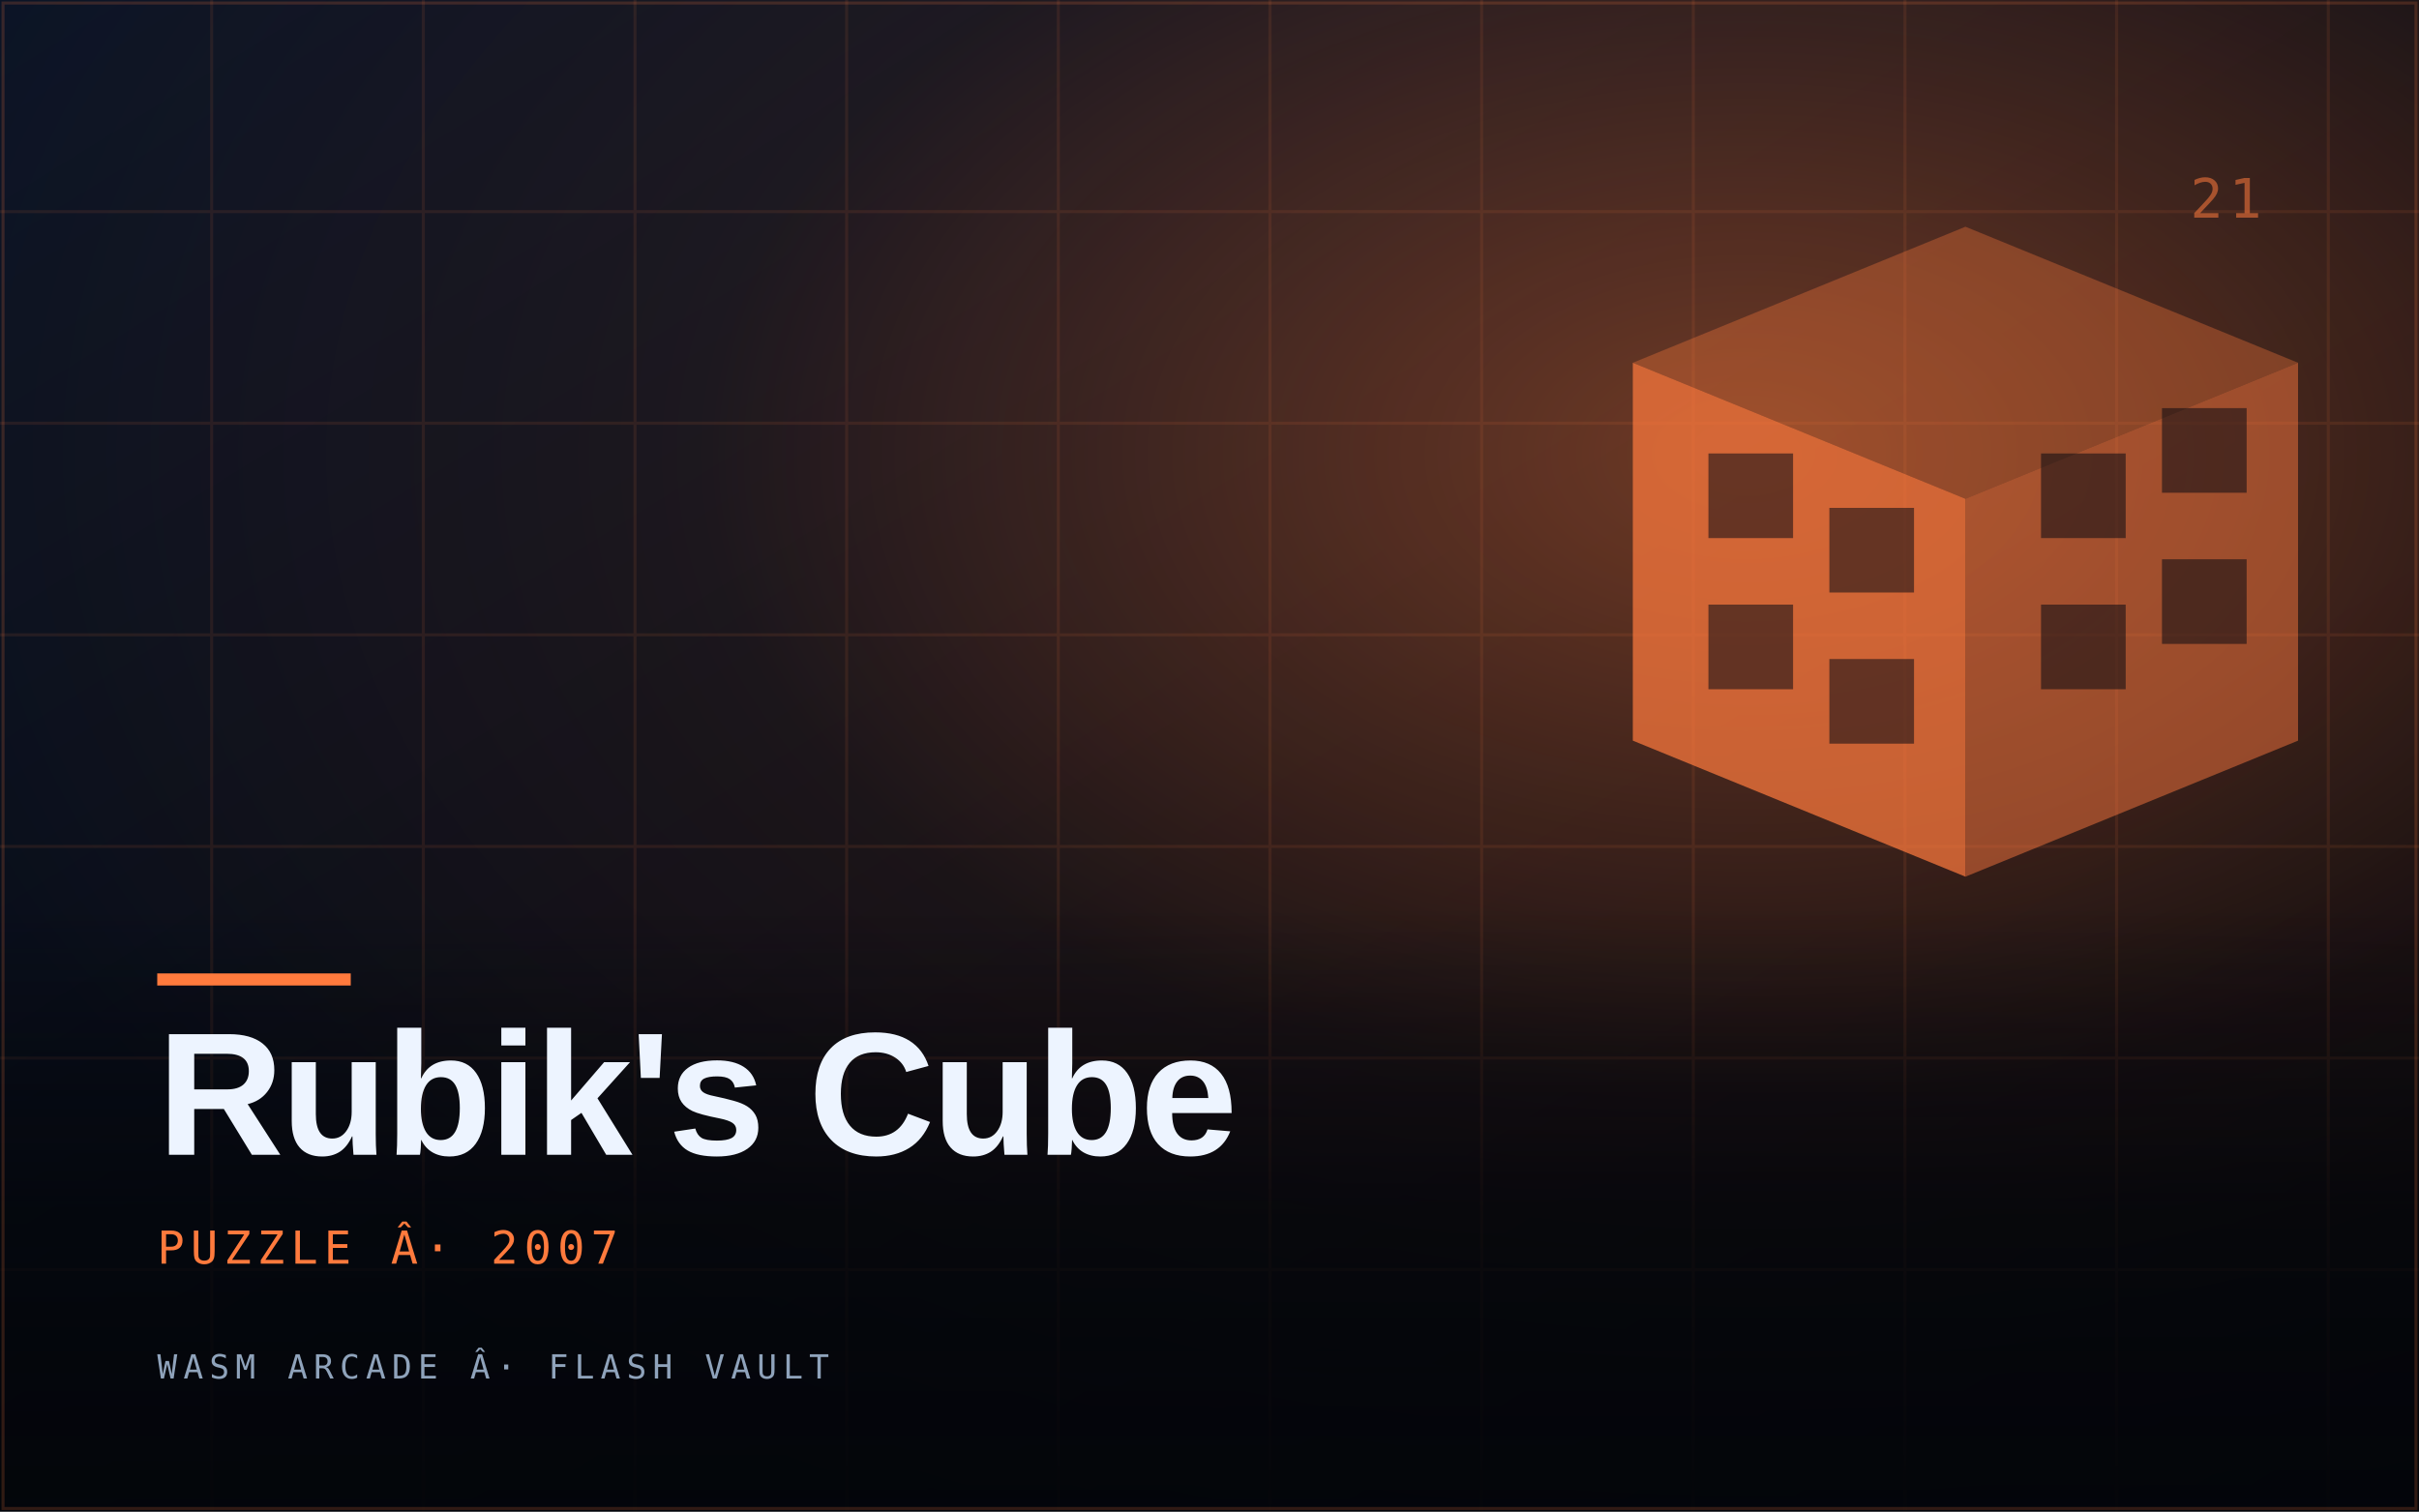
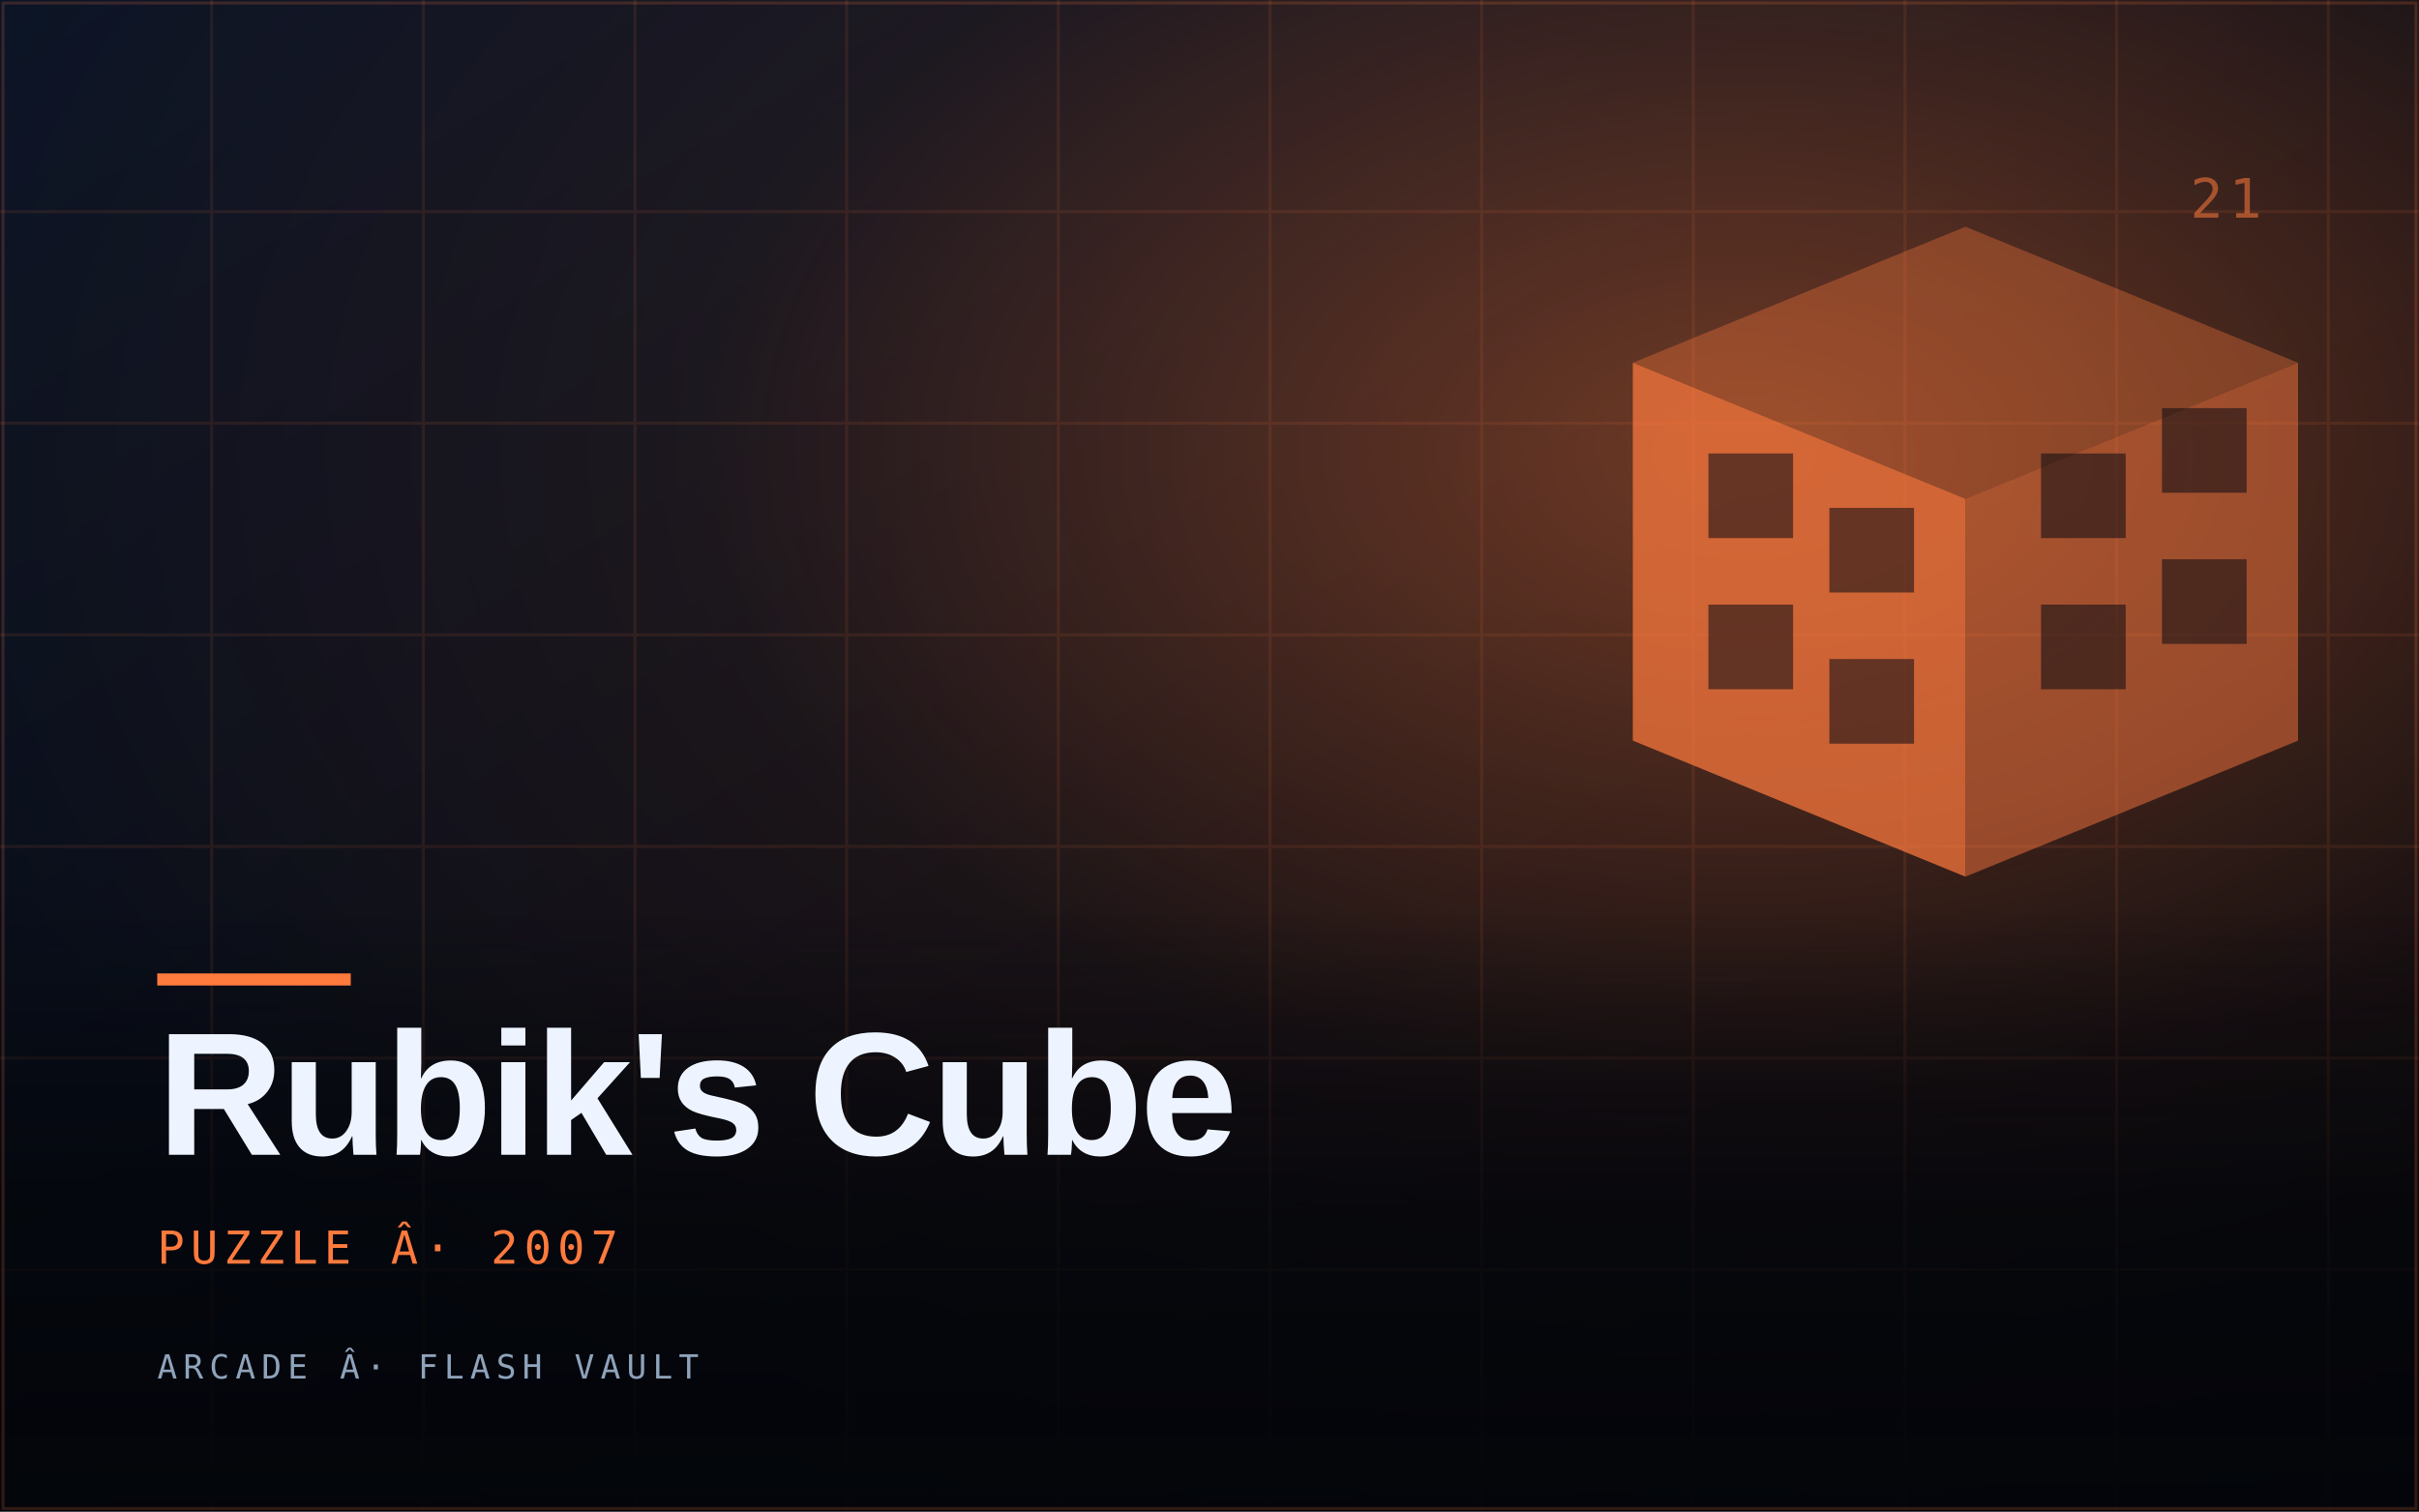
<svg xmlns="http://www.w3.org/2000/svg" viewBox="0 0 800 500" width="800" height="500" role="img" aria-labelledby="title desc">
  <defs>
    <linearGradient id="bg" x1="0" y1="0" x2="1" y2="1">
      <stop offset="0" stop-color="#0b1426" />
      <stop offset=".55" stop-color="#070a12" />
      <stop offset="1" stop-color="#03050a" />
    </linearGradient>
    <radialGradient id="glow" cx="72%" cy="30%" r="78%">
      <stop offset="0" stop-color="#ff7a3d" stop-opacity=".42" />
      <stop offset=".55" stop-color="#ff7a3d" stop-opacity=".08" />
      <stop offset="1" stop-color="#ff7a3d" stop-opacity="0" />
    </radialGradient>
    <linearGradient id="fade" x1="0" y1="0" x2="0" y2="1">
      <stop offset="0" stop-color="#03050a" stop-opacity="0" />
      <stop offset=".5" stop-color="#03050a" stop-opacity=".72" />
      <stop offset="1" stop-color="#03050a" stop-opacity=".96" />
    </linearGradient>
  </defs>
  <rect width="800" height="500" fill="url(#bg)" />
  <rect width="800" height="500" fill="url(#glow)" />
  <g opacity=".1" stroke="#ff7a3d" stroke-width="1">
    <path d="M0 70 H800 M0 140 H800 M0 210 H800 M0 280 H800 M0 350 H800 M0 420 H800" />
    <path d="M70 0 V500 M140 0 V500 M210 0 V500 M280 0 V500 M350 0 V500 M420 0 V500 M490 0 V500 M560 0 V500 M630 0 V500 M700 0 V500 M770 0 V500" />
  </g>
  <g opacity=".95">
    <path d="M540 120 L650 75 L760 120 L650 165 Z" fill="#ff7a3d" opacity=".35" />
    <path d="M540 120 L650 165 L650 290 L540 245 Z" fill="#ff7a3d" opacity=".75" />
    <path d="M650 165 L760 120 L760 245 L650 290 Z" fill="#ff7a3d" opacity=".5" />
    <g fill="#070a12" opacity=".55">
      <rect x="565" y="150" width="28" height="28" />
      <rect x="605" y="168" width="28" height="28" />
      <rect x="565" y="200" width="28" height="28" />
      <rect x="605" y="218" width="28" height="28" />
      <rect x="675" y="150" width="28" height="28" />
      <rect x="715" y="135" width="28" height="28" />
      <rect x="675" y="200" width="28" height="28" />
      <rect x="715" y="185" width="28" height="28" />
    </g>
  </g>
  <rect y="300" width="800" height="200" fill="url(#fade)" />
  <rect x="52" y="322" width="64" height="4" fill="#ff7a3d" />
  <text x="52" y="382" fill="#edf4ff" font-family="Segoe UI, Arial, sans-serif" font-size="58" font-weight="700" letter-spacing="-1">Rubik's Cube</text>
  <text x="52" y="418" fill="#ff7a3d" font-family="Consolas, monospace" font-size="15" letter-spacing="2">PUZZLE Â· 2007</text>
-   <text x="52" y="456" fill="#8fa3bb" font-family="Consolas, monospace" font-size="11" letter-spacing="2">WASM ARCADE Â· FLASH VAULT</text>
+   <text x="52" y="456" fill="#8fa3bb" font-family="Consolas, monospace" font-size="11" letter-spacing="2">ARCADE Â· FLASH VAULT</text>
  <text x="748" y="72" fill="#ff7a3d" fill-opacity=".55" text-anchor="end" font-family="Consolas, monospace" font-size="18" letter-spacing="2">21</text>
  <rect x="1" y="1" width="798" height="498" fill="none" stroke="#ff7a3d" stroke-opacity=".18" />
</svg>
